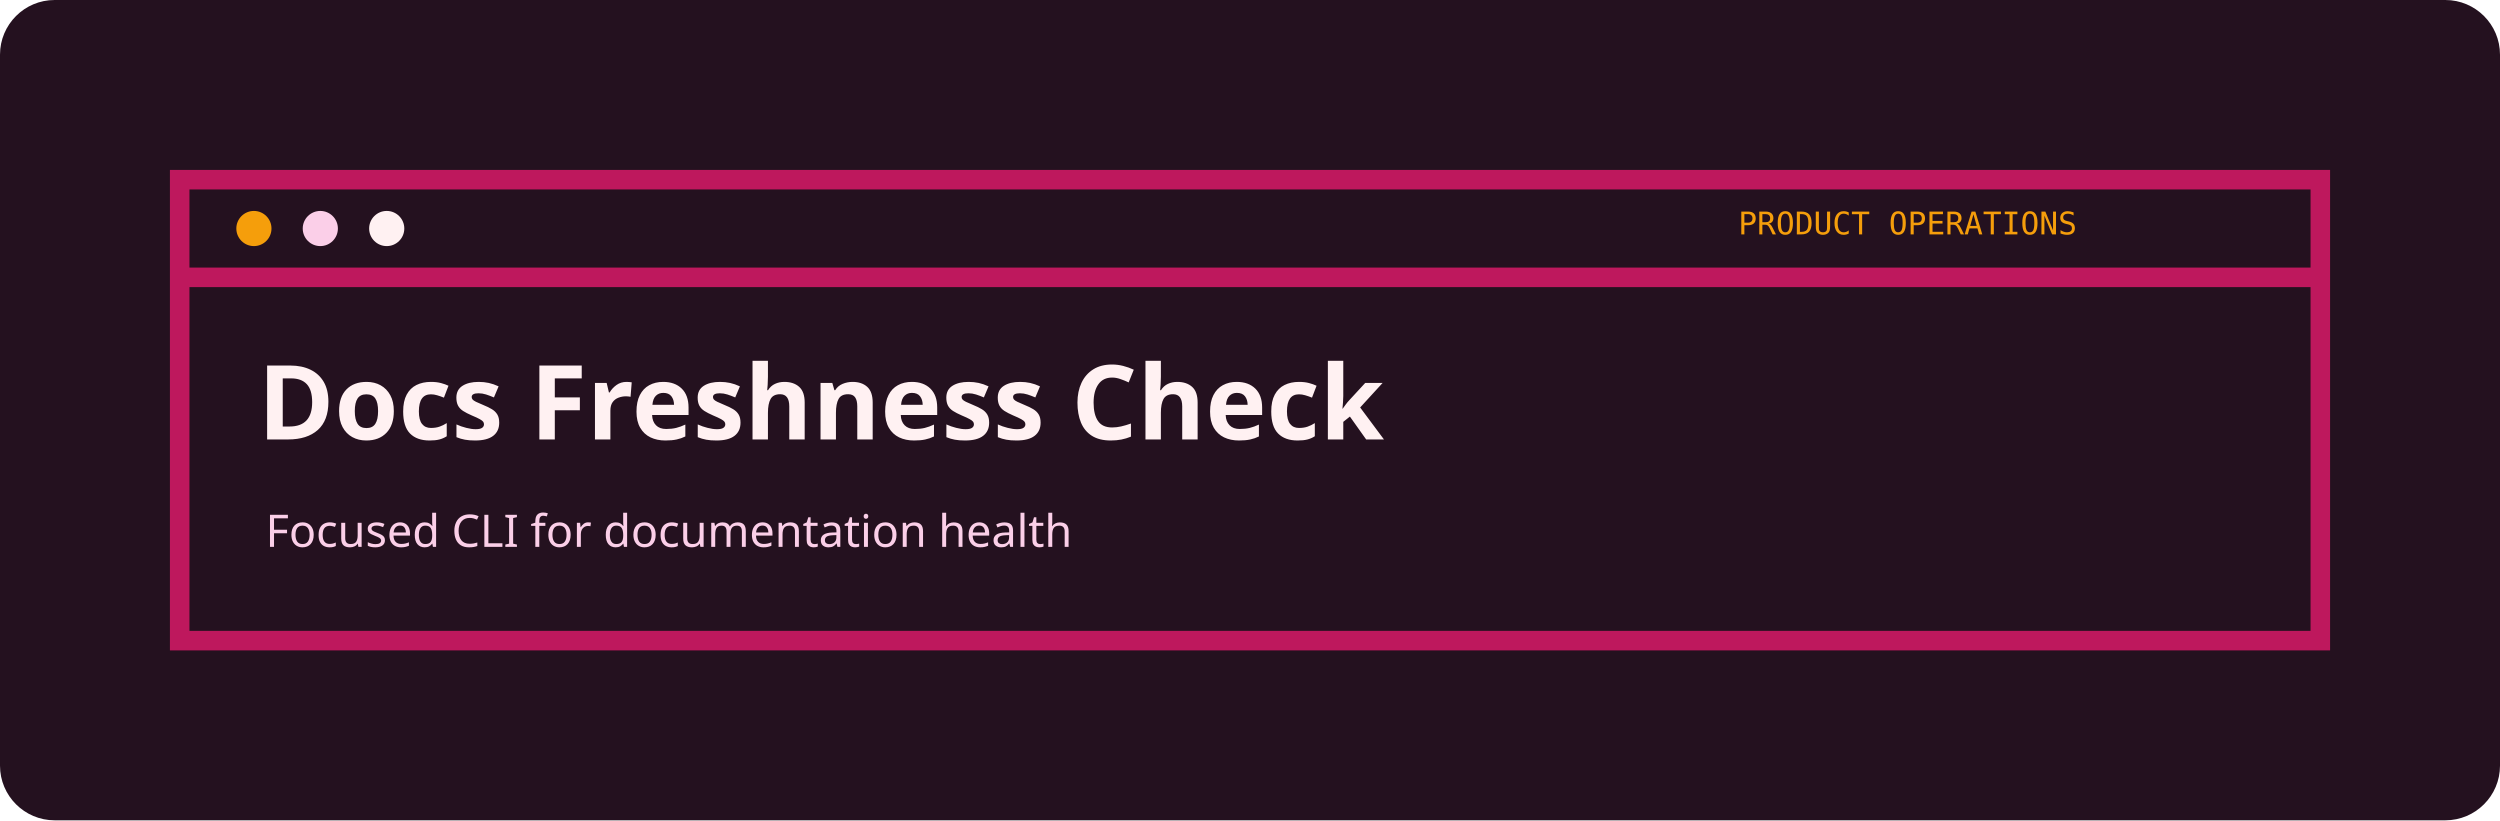
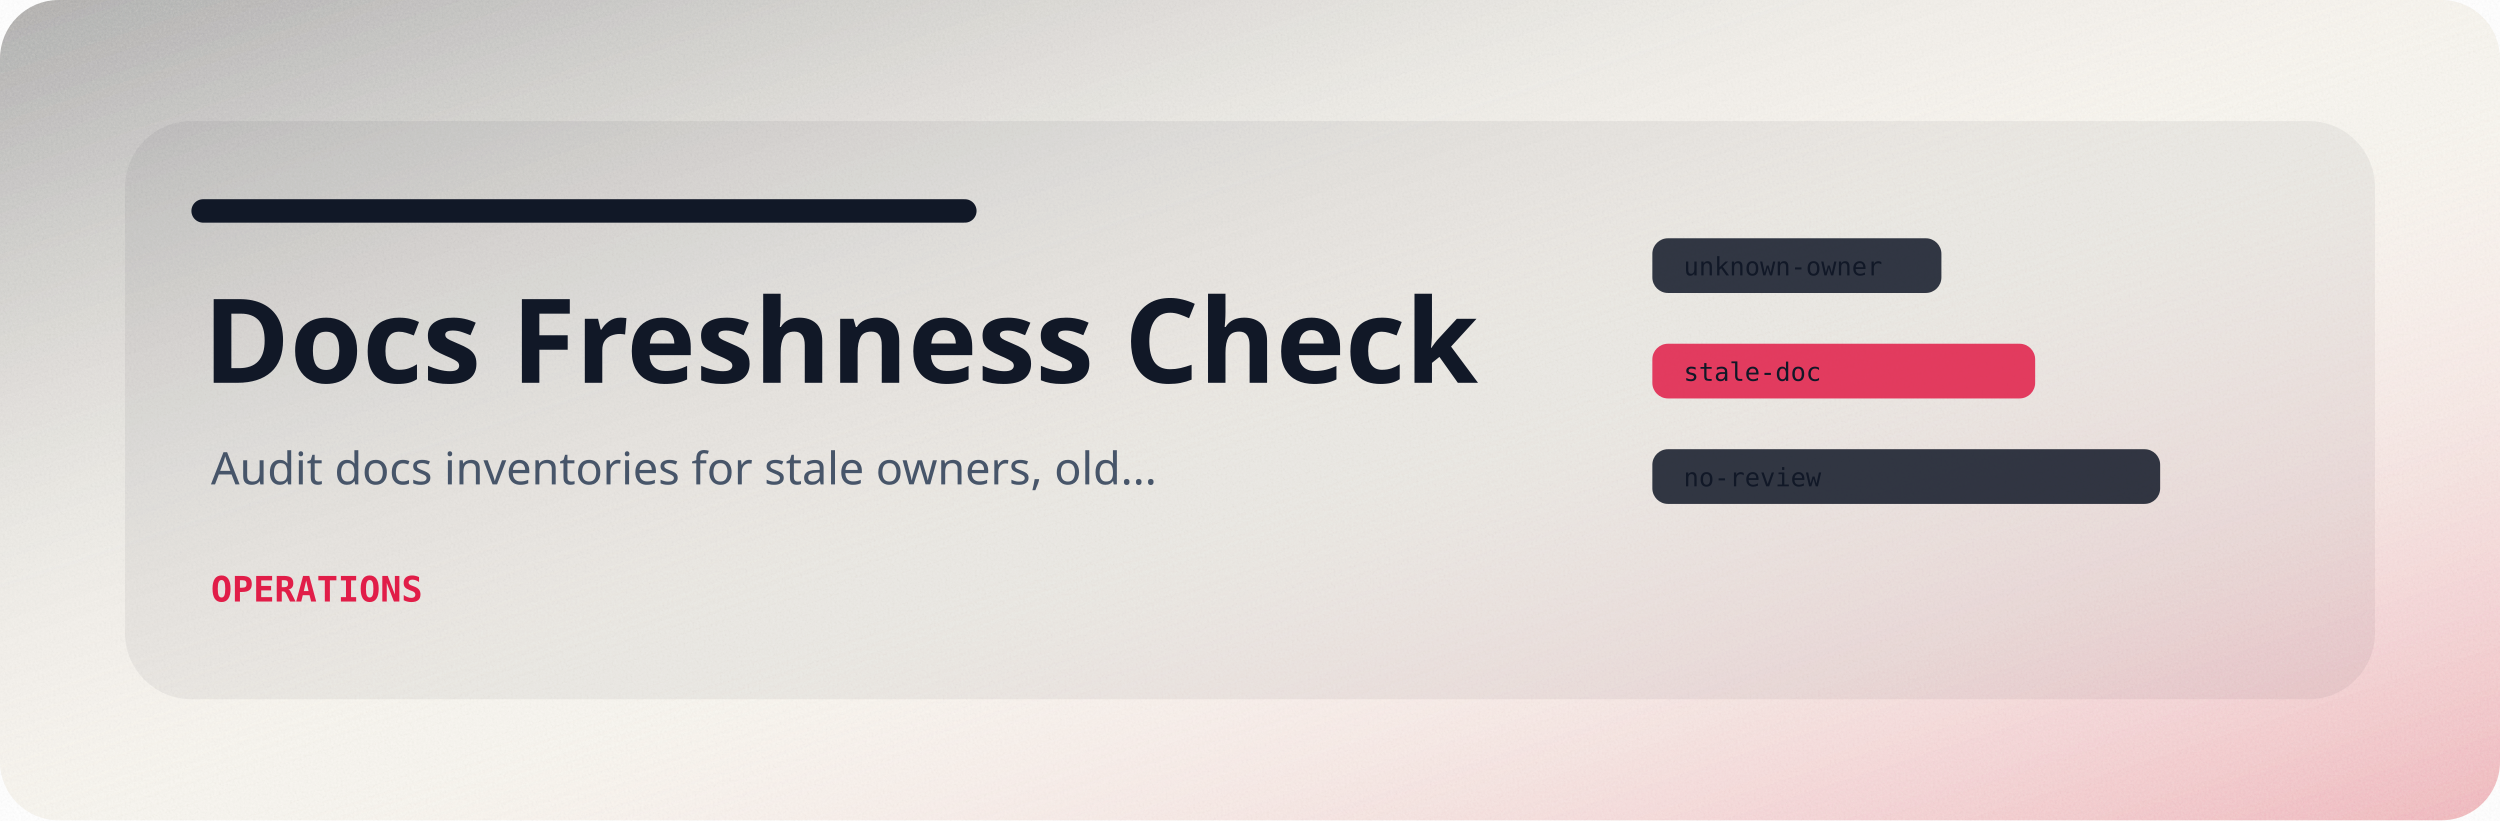
<svg xmlns="http://www.w3.org/2000/svg" width="1280" height="420" viewBox="0 0 1280 420" fill="none" role="img" aria-label="Docs Freshness Check cover">
-   <rect width="1280" height="420" rx="28" fill="#24111f" />
-   <path d="M92 92h1096v236H92z" fill="none" stroke="#be185d" stroke-width="10" />
-   <path d="M92 142h1096" stroke="#be185d" stroke-width="10" />
-   <circle cx="130" cy="117" r="9" fill="#f59e0b" />
-   <circle cx="164" cy="117" r="9" fill="#fbcfe8" />
-   <circle cx="198" cy="117" r="9" fill="#fff1f2" />
-   <text x="132" y="225" fill="#fff1f2" font-family="Sora, ui-sans-serif, system-ui" font-size="53" font-weight="800">Docs Freshness Check</text>
-   <text x="136" y="280" fill="#fbcfe8" font-family="Sora, ui-sans-serif, system-ui" font-size="23">Focused CLI for documentation health</text>
-   <text x="890" y="120" fill="#f59e0b" font-family="ui-monospace, SFMono-Regular, Menlo, monospace" font-size="16">PRODUCT OPERATIONS</text>
+   <defs>
+     <linearGradient id="g" x1="0" x2="1" y1="0" y2="1">
+       <stop offset="0" stop-color="#111827" stop-opacity=".34" />
+       <stop offset=".54" stop-color="#f8f5ef" stop-opacity="0" />
+       <stop offset="1" stop-color="#e11d48" stop-opacity=".30" />
+     </linearGradient>
+     <filter id="grain" x="-20%" y="-20%" width="140%" height="140%">
+       <feTurbulence type="fractalNoise" baseFrequency=".85" numOctaves="2" seed="83" result="noise" />
+       <feColorMatrix type="saturate" values="0" />
+       <feComponentTransfer>
+         <feFuncA type="table" tableValues="0 .10" />
+       </feComponentTransfer>
+       <feBlend mode="soft-light" in2="SourceGraphic" />
+     </filter>
+   </defs>
+   <rect width="1280" height="420" rx="30" fill="#f8f5ef" />
+   <rect width="1280" height="420" rx="30" fill="url(#g)" filter="url(#grain)" />
+   <rect x="64" y="62" width="1152" height="296" rx="34" fill="#111827" opacity=".055" />
+   <path d="M104 108h390" stroke="#111827" stroke-width="12" stroke-linecap="round" />
+   <text x="104" y="196" fill="#111827" font-family="Aptos, Segoe UI, ui-sans-serif, system-ui" font-size="60" font-weight="850">Docs Freshness Check</text>
+   <text x="108" y="248" fill="#475569" font-family="Aptos, Segoe UI, ui-sans-serif, system-ui" font-size="23">Audit docs inventories for stale owners, old...</text>
+   <text x="108" y="308" fill="#e11d48" font-family="ui-monospace, SFMono-Regular, Menlo, monospace" font-size="18" font-weight="800">OPERATIONS</text>
+   <rect x="846" y="122" width="148" height="28" rx="8" fill="#111827" opacity=".85" />
+   <text x="862" y="141" fill="#111827" font-family="ui-monospace, SFMono-Regular, Menlo, monospace" font-size="13">unknown-owner</text>
+   <rect x="846" y="176" width="196" height="28" rx="8" fill="#e11d48" opacity=".85" />
+   <text x="862" y="195" fill="#111827" font-family="ui-monospace, SFMono-Regular, Menlo, monospace" font-size="13">stale-doc</text>
+   <rect x="846" y="230" width="260" height="28" rx="8" fill="#111827" opacity=".85" />
+   <text x="862" y="249" fill="#111827" font-family="ui-monospace, SFMono-Regular, Menlo, monospace" font-size="13">no-review</text>
</svg>
